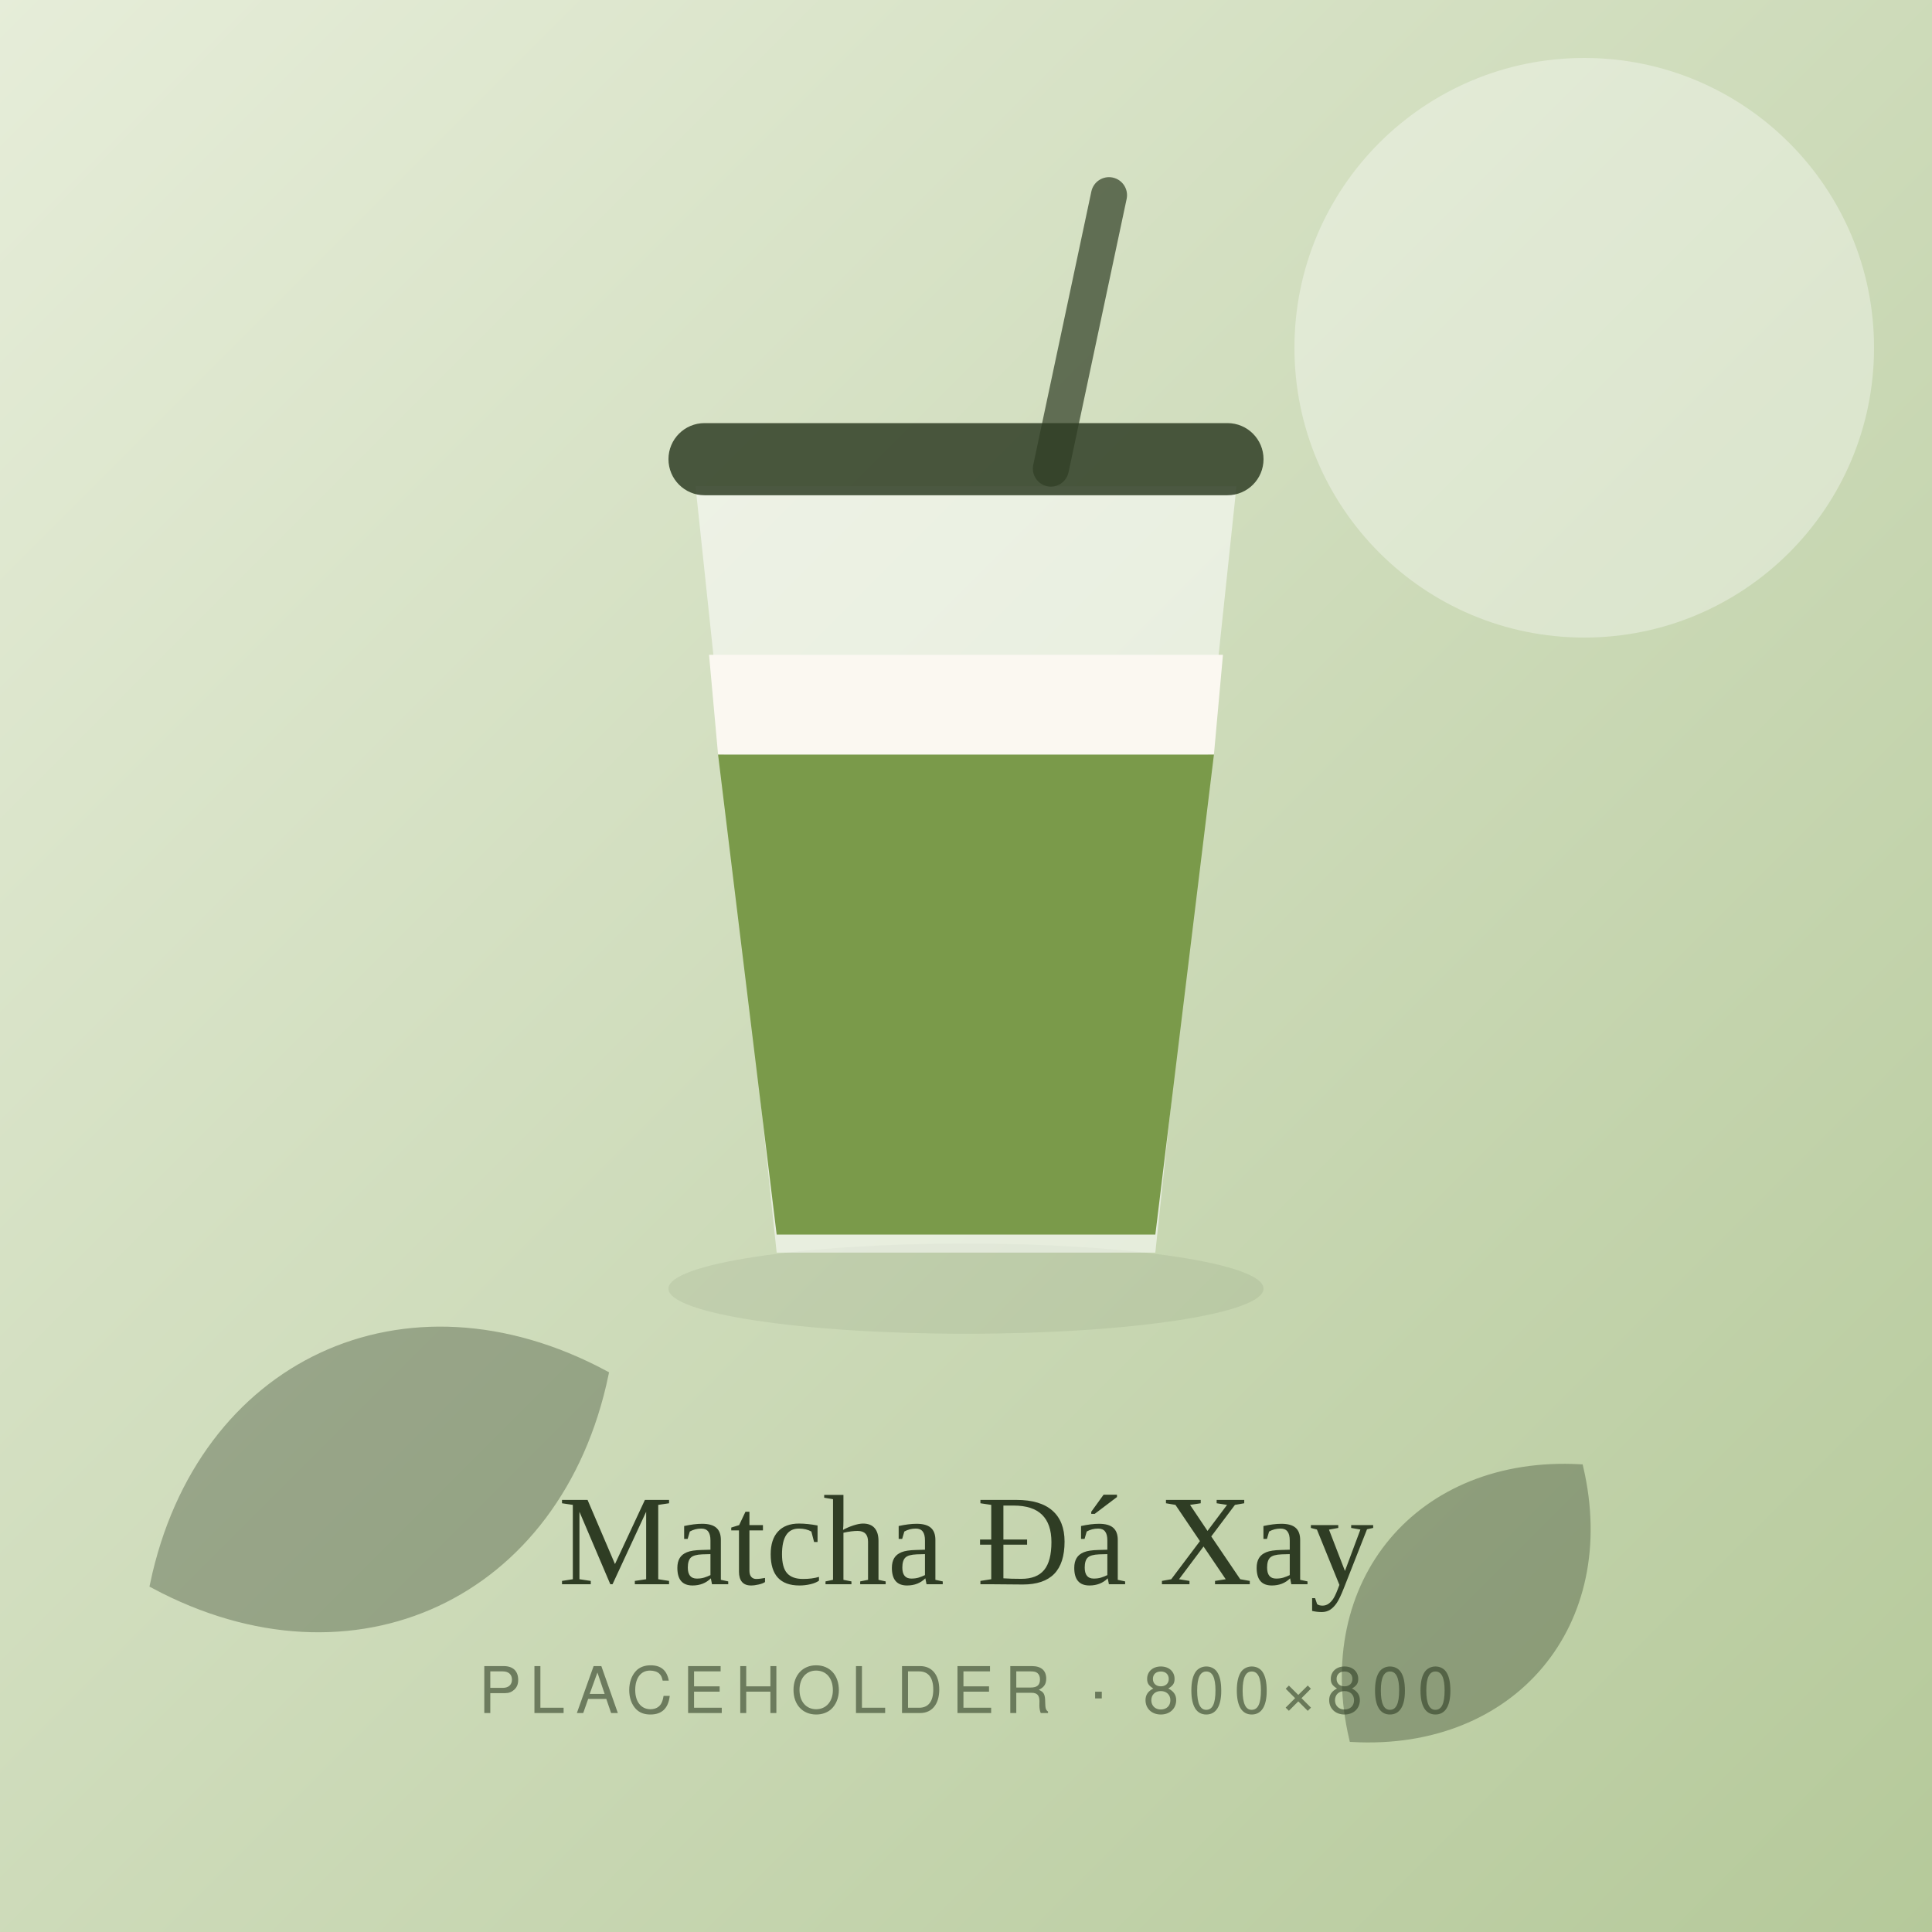
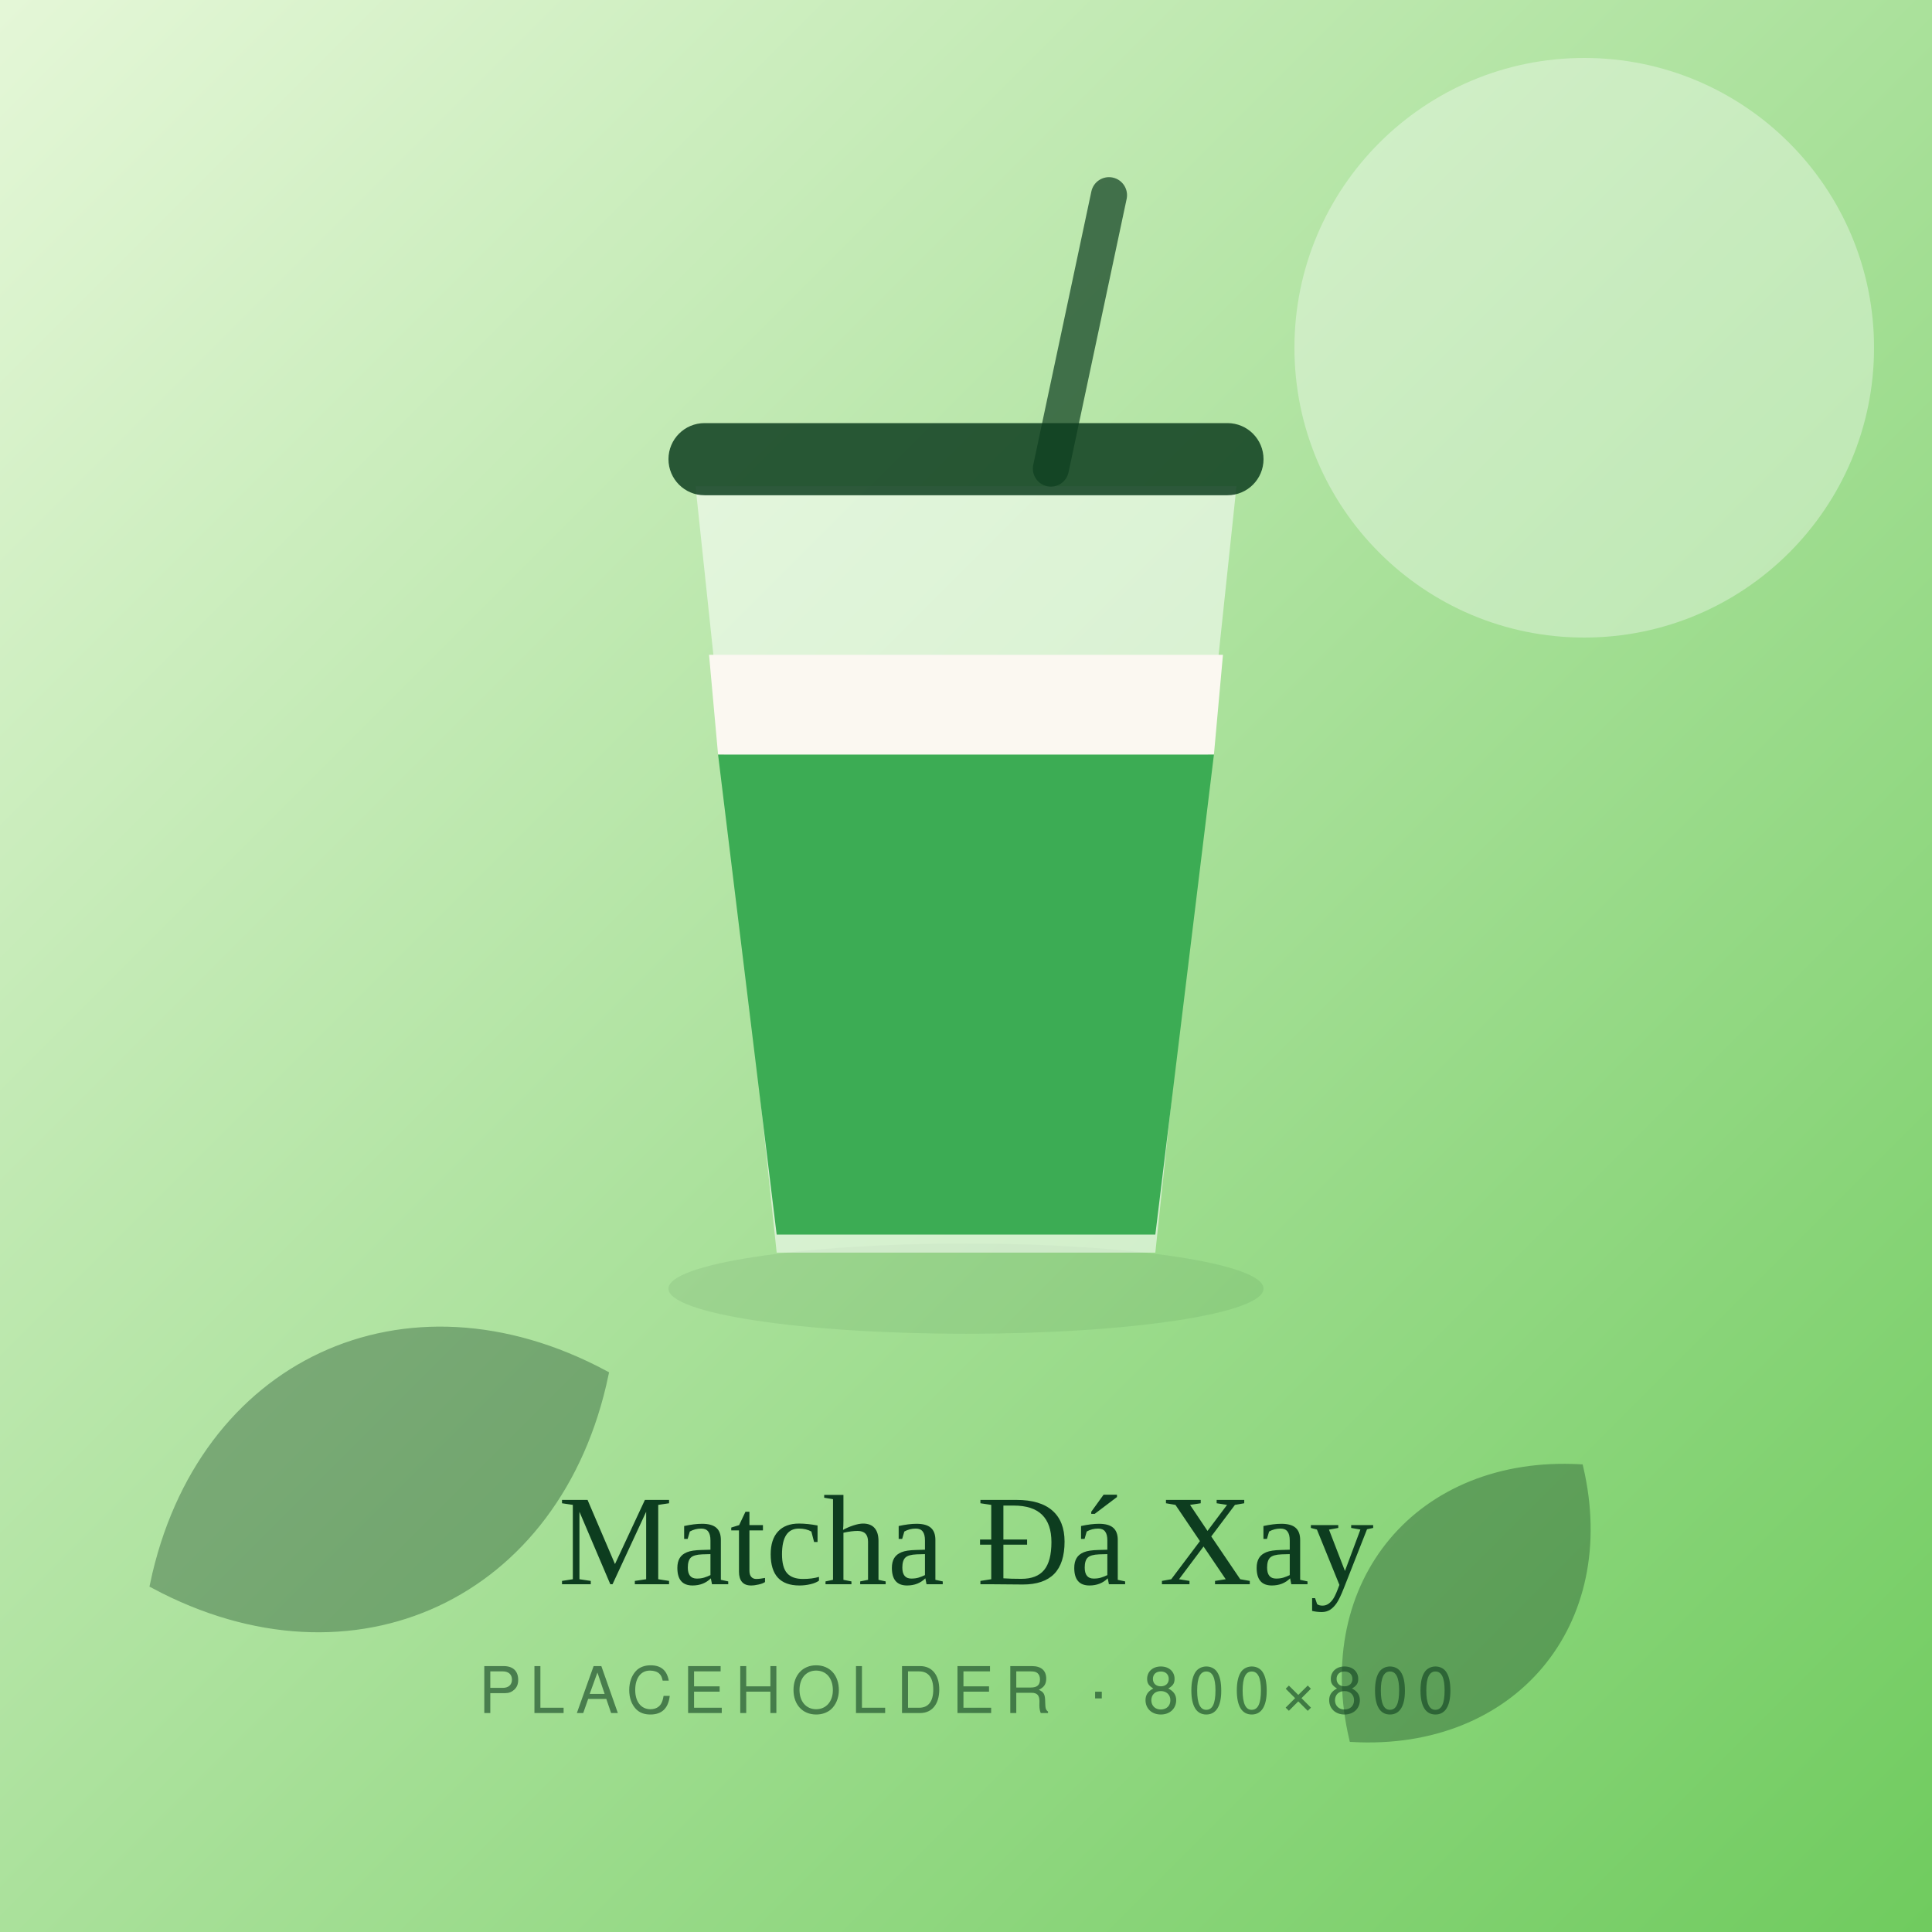
<svg xmlns="http://www.w3.org/2000/svg" width="800" height="800" viewBox="0 0 800 800" role="img" aria-label="Matcha Đá Xay">
  <defs>
    <linearGradient id="bg" x1="0" y1="0" x2="1" y2="1">
-       <stop offset="0" stop-color="#E6EDD9" />
-       <stop offset="1" stop-color="#B5C99A" />
+       <stop offset="0" stop-color="#E5F7D8" />
+       <stop offset="1" stop-color="#6FCB5E" />
    </linearGradient>
  </defs>
  <rect width="100%" height="100%" fill="url(#bg)" />
  <circle cx="656" cy="144" r="120" fill="#ffffff" opacity="0.35" />
-   <path transform="translate(64 656) rotate(-25) scale(1.866667)" d="M0 0 C 30 -40, 80 -40, 110 0 C 80 40, 30 40, 0 0 Z M 0 0 L 110 0" fill="#2F3D24" stroke="#2F3D24" stroke-width="2" opacity="0.35" />
-   <path transform="translate(560 720) rotate(-50) scale(1.333333)" d="M0 0 C 30 -40, 80 -40, 110 0 C 80 40, 30 40, 0 0 Z M 0 0 L 110 0" fill="#2F3D24" stroke="#2F3D24" stroke-width="2" opacity="0.35" />
+   <path transform="translate(64 656) rotate(-25) scale(1.866667)" d="M0 0 C 30 -40, 80 -40, 110 0 C 80 40, 30 40, 0 0 Z M 0 0 L 110 0" fill="#0D3D1F" stroke="#0D3D1F" stroke-width="2" opacity="0.35" />
+   <path transform="translate(560 720) rotate(-50) scale(1.333333)" d="M0 0 C 30 -40, 80 -40, 110 0 C 80 40, 30 40, 0 0 Z M 0 0 L 110 0" fill="#0D3D1F" stroke="#0D3D1F" stroke-width="2" opacity="0.35" />
  <g>
-     <ellipse cx="400" cy="533.6" rx="123.2" ry="18.667" fill="#2F3D24" opacity="0.08" />
+     <ellipse cx="400" cy="533.6" rx="123.2" ry="18.667" fill="#0D3D1F" opacity="0.08" />
    <path d="M 288 201.333 L 512 201.333 L 478.4 518.667 L 321.6 518.667 Z" fill="#ffffff" opacity="0.55" />
-     <path d="M 297.333 312.4 L 502.667 312.4 L 478.4 511.2 L 321.6 511.2 Z" fill="#7A9A4A" />
+     <path d="M 297.333 312.4 L 502.667 312.4 L 478.4 511.2 L 321.6 511.2 Z" fill="#3CAC54" />
    <path d="M 293.6 271.147 L 506.4 271.147 L 502.667 312.4 L 297.333 312.4 Z" fill="#FBF8F1" />
-     <rect x="276.8" y="175.2" width="246.4" height="29.867" rx="14.933" fill="#2F3D24" opacity="0.85" />
-     <rect x="426.133" y="70.667" width="14.933" height="130.667" rx="7.467" fill="#2F3D24" opacity="0.7" transform="rotate(12 433.6 201.3333)" />
+     <rect x="276.8" y="175.2" width="246.4" height="29.867" rx="14.933" fill="#0D3D1F" opacity="0.85" />
+     <rect x="426.133" y="70.667" width="14.933" height="130.667" rx="7.467" fill="#0D3D1F" opacity="0.7" transform="rotate(12 433.6 201.3333)" />
  </g>
-   <text x="50%" y="656" text-anchor="middle" font-family="Georgia, 'Times New Roman', serif" font-size="53.333" fill="#2F3D24">Matcha Đá Xay</text>
-   <text x="50%" y="709.333" text-anchor="middle" font-family="Helvetica, Arial, sans-serif" font-size="26.667" letter-spacing="4" fill="#2F3D24" opacity="0.6">PLACEHOLDER · 800×800</text>
+   <text x="50%" y="656" text-anchor="middle" font-family="Georgia, 'Times New Roman', serif" font-size="53.333" fill="#0D3D1F">Matcha Đá Xay</text>
+   <text x="50%" y="709.333" text-anchor="middle" font-family="Helvetica, Arial, sans-serif" font-size="26.667" letter-spacing="4" fill="#0D3D1F" opacity="0.6">PLACEHOLDER · 800×800</text>
</svg>
